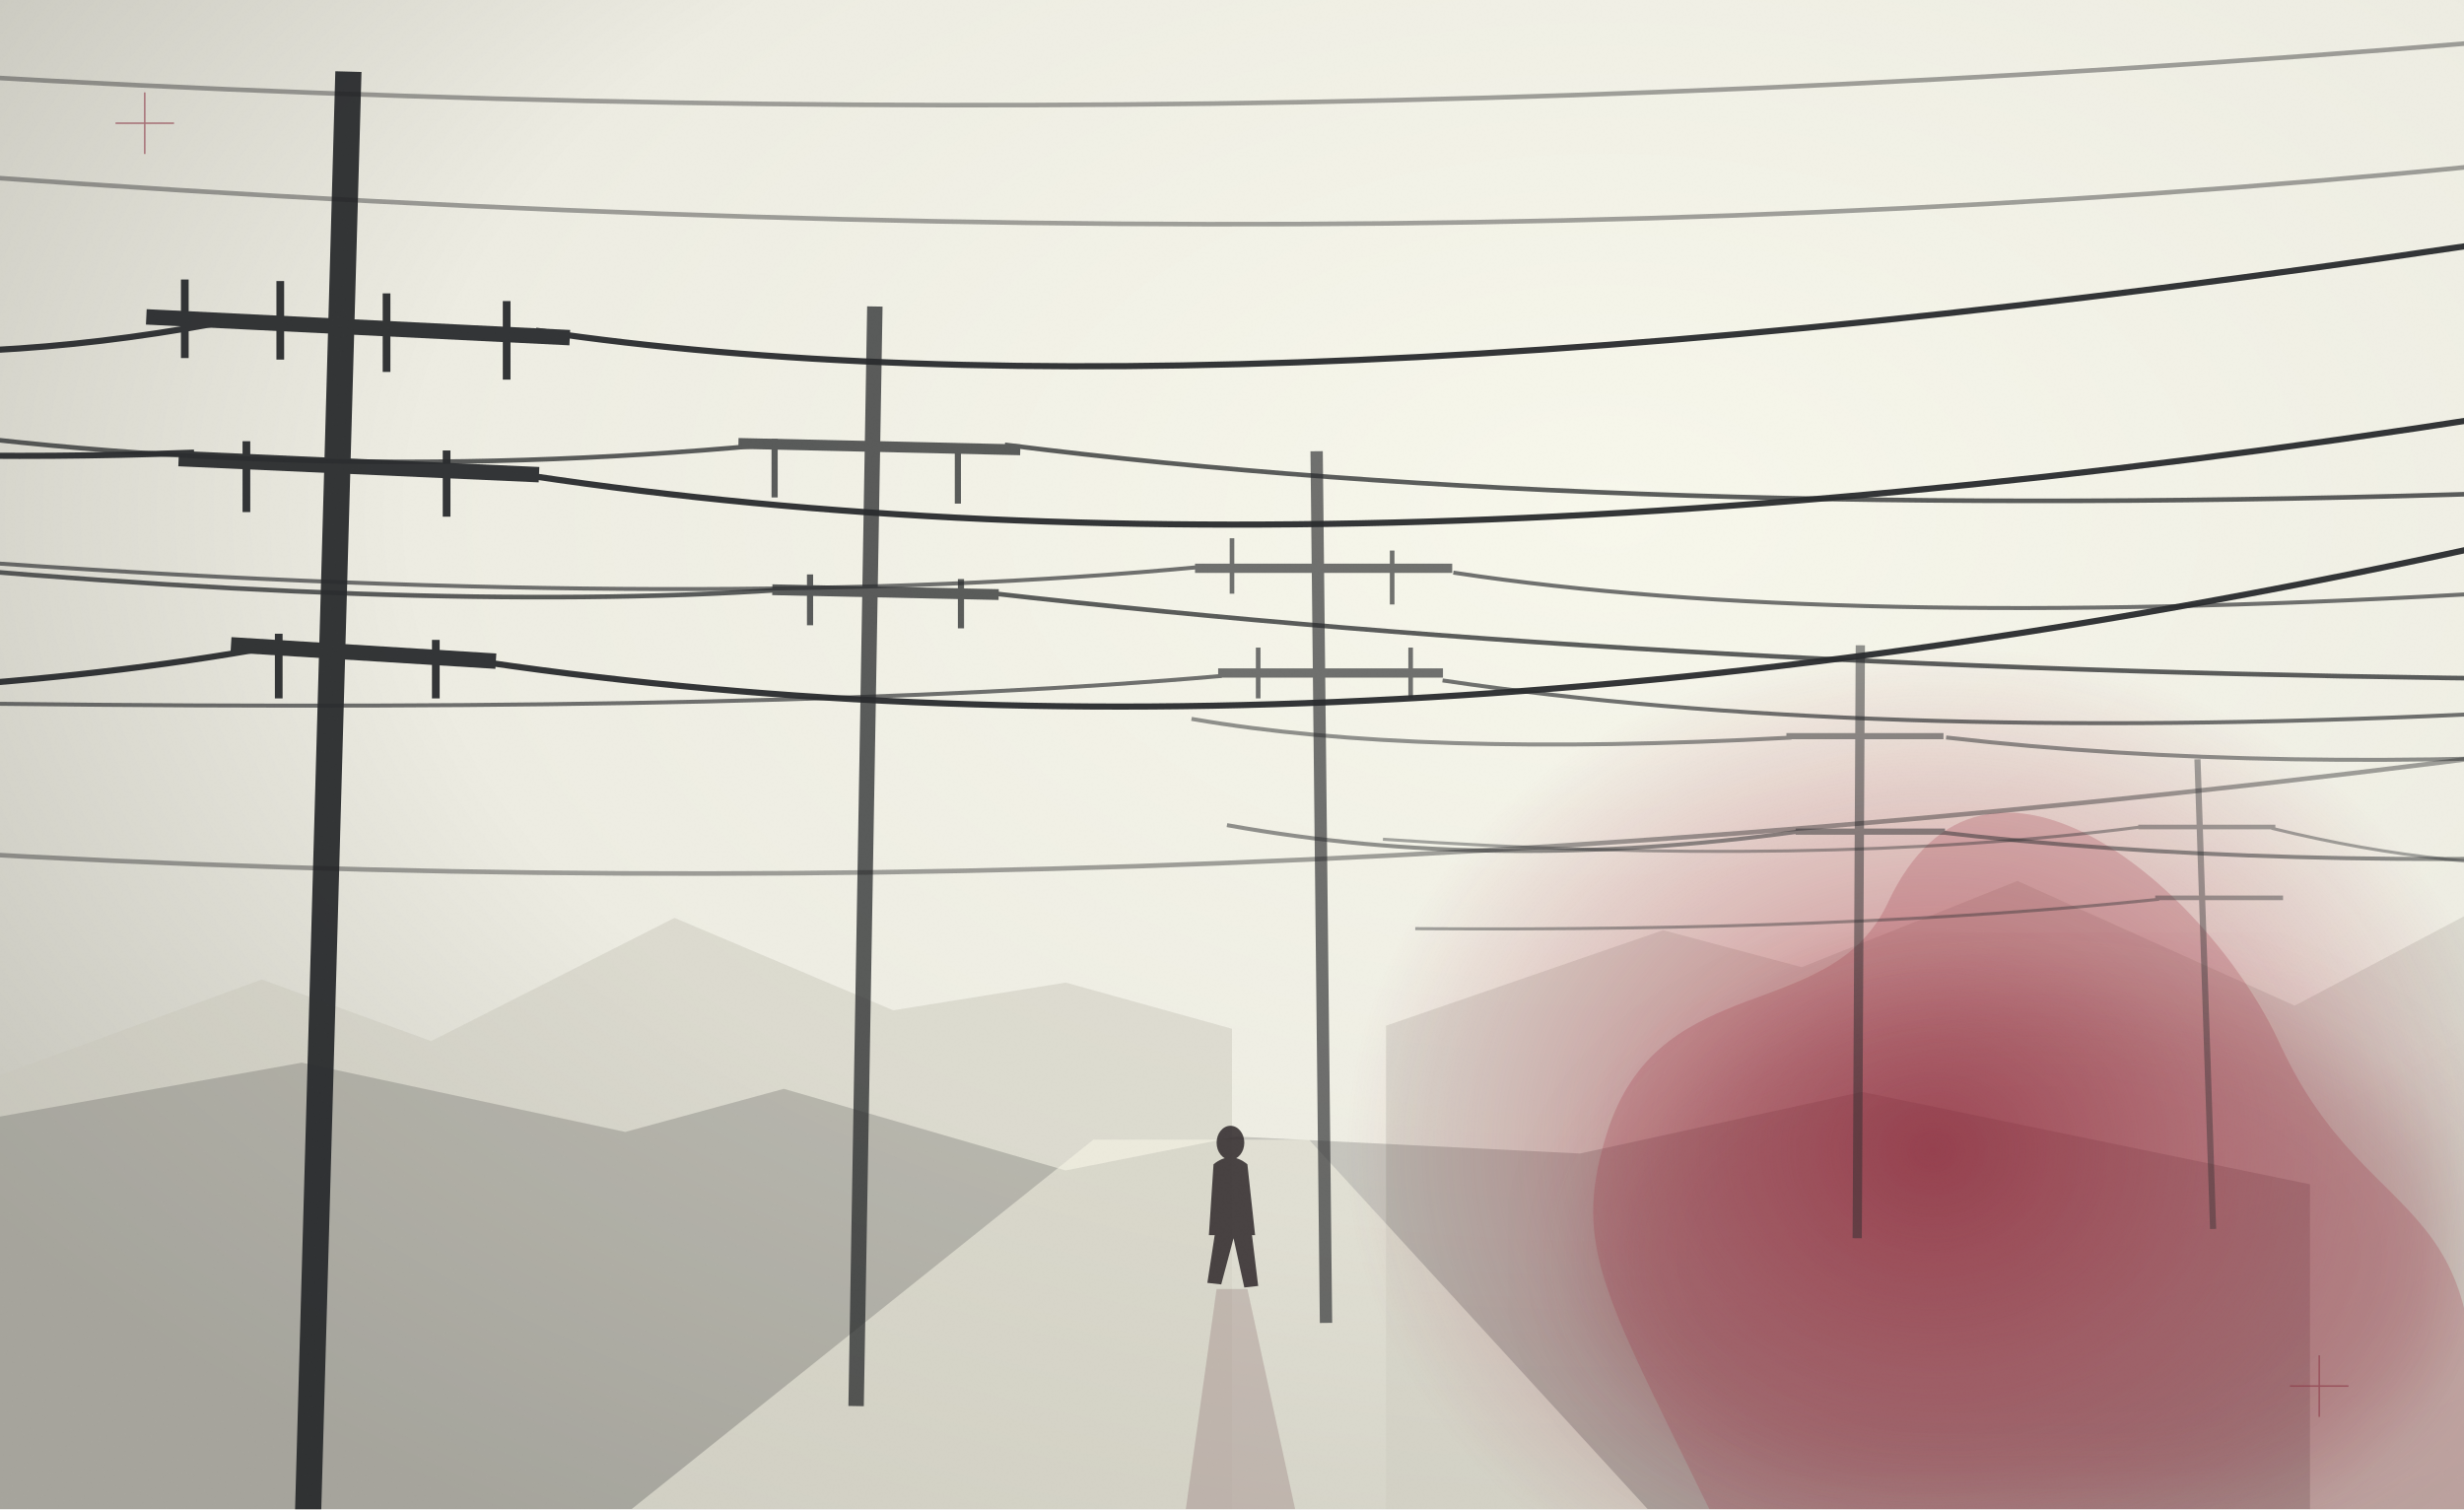
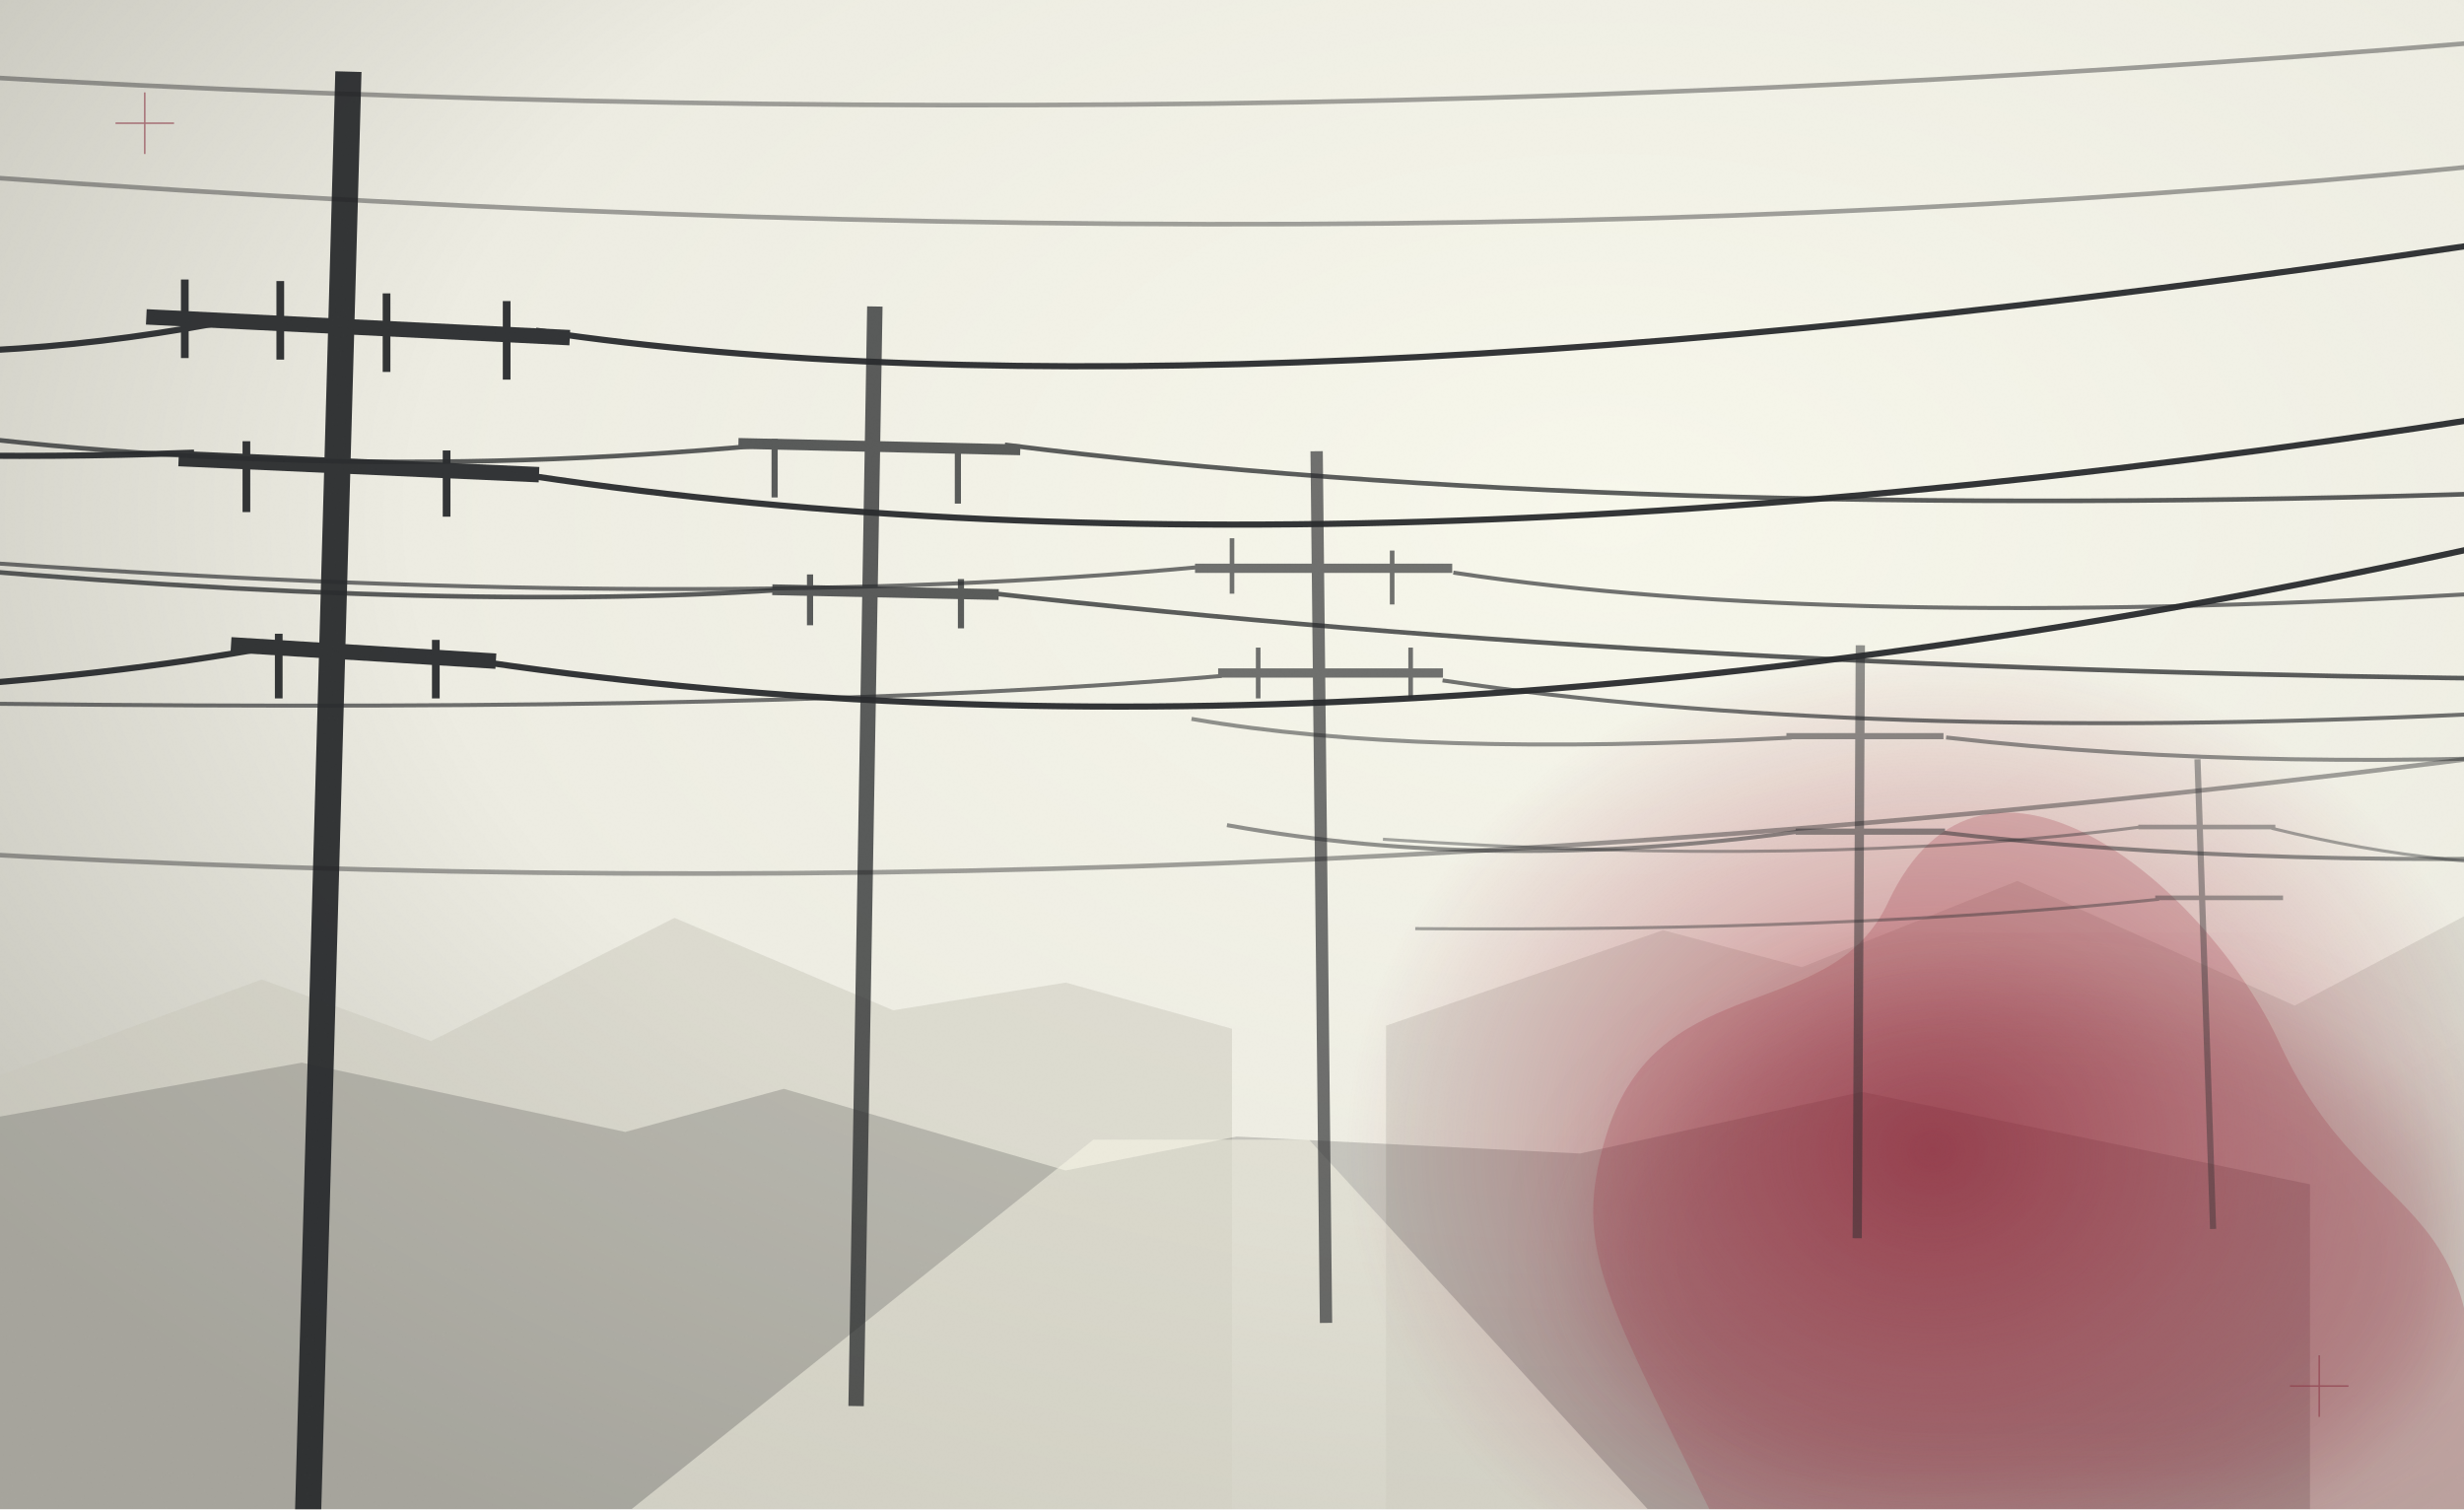
<svg xmlns="http://www.w3.org/2000/svg" viewBox="0 0 1600 980" fill="none" preserveAspectRatio="xMidYMid slice">
  <defs>
    <radialGradient id="sky" cx=".65" cy=".34" r=".8">
      <stop stop-color="#f7f7eb" />
      <stop offset=".6" stop-color="#edece2" />
      <stop offset="1" stop-color="#c3c2b9" />
    </radialGradient>
    <radialGradient id="stain">
      <stop stop-color="#92273a" stop-opacity=".7" />
      <stop offset=".47" stop-color="#a42a3d" stop-opacity=".33" />
      <stop offset="1" stop-color="#95273e" stop-opacity="0" />
    </radialGradient>
    <linearGradient id="distance" x1="0" y1="0" x2="0" y2="1">
      <stop stop-color="#60615f" stop-opacity=".0" />
      <stop offset="1" stop-color="#29292c" stop-opacity=".6" />
    </linearGradient>
    <filter id="grain">
      <feTurbulence baseFrequency=".6" numOctaves="3" seed="19" stitchTiles="stitch" type="fractalNoise" />
      <feColorMatrix type="saturate" values="0" />
      <feComponentTransfer>
        <feFuncA type="linear" slope=".14" />
      </feComponentTransfer>
    </filter>
    <filter id="blur">
      <feGaussianBlur stdDeviation="30" />
    </filter>
  </defs>
  <path fill="url(#sky)" d="M0 0h1600v980H0z" />
  <path fill="#c9c7bb" opacity=".48" d="M0 698 170 636 280 676 438 596 580 656 692 638 800 668 800 980H0z" />
  <path fill="#bbb9ae" opacity=".40" d="M900 666 1080 604 1170 628 1310 572 1490 653 1600 595v385H900z" />
  <path fill="#2c2b2c" opacity=".21" d="M0 725 196 690l210 45 103-28 183 53 111-22 223 11 183-40 291 60v211H0z" />
  <path fill="#fbf9e9" opacity=".5" d="m710 740 140 0 220 240H410z" />
  <ellipse cx="1255" cy="747" rx="380" ry="330" fill="url(#stain)" />
  <ellipse cx="1318" cy="816" rx="282" ry="175" fill="#772033" opacity=".22" filter="url(#blur)" />
  <path fill="#9c2b3d" opacity=".23" d="M1110 980c-71-145-90-173-65-249 36-102 144-66 181-145 63-135 210-7 255 93 60 129 149 87 119 301z" />
  <g stroke="#292b2d" stroke-linecap="square" stroke-linejoin="miter">
    <g opacity=".95">
      <path d="M226 55 199 1020" stroke-width="17" />
      <path d="M100 206 365 219M121 298 345 308M155 419 317 429" stroke-width="10" />
      <path d="M120 184v46M182 185v46M251 193v46M329 198v46M160 289v41M290 295v38M181 414v37M283 418v33" stroke-width="5" />
      <path d="M140 210 Q-160 265-390 158M350 215 Q788 280 1600 160M124 294 Q-240 307-505 236M345 309 Q903 393 1720 254M165 422 Q-55 460-355 450M315 430 Q889 514 1620 353" stroke-width="4" />
    </g>
    <g opacity=".76">
      <path d="M568 204 556 908" stroke-width="10" />
      <path d="M483 288 659 292M505 383 645 386" stroke-width="7" />
      <path d="M503 287v34M622 290v35M526 375v29M624 378v28" stroke-width="4" />
      <path d="M496 289 Q184 318-120 270M654 289 Q1050 339 1630 320M507 383 Q269 399-120 361M642 385 Q1090 436 1660 441" stroke-width="3" />
    </g>
    <g opacity=".66">
      <path d="M855 297 861 855" stroke-width="8" />
      <path d="M779 369h161M794 437h140" stroke-width="6" />
      <path d="M800 351v33M904 359v32M817 422v30M916 422v30" stroke-width="3" />
      <path d="M781 368Q465 398 0 366M945 372Q1190 409 1600 386M792 439Q520 463 0 457M938 442Q1207 482 1600 464" stroke-width="2.6" />
    </g>
    <g opacity=".50">
      <path d="M1208 422 1206 801" stroke-width="6" />
      <path d="M1162 478h98M1168 540h93" stroke-width="4" />
      <path d="M1162 479Q920 492 775 467M1265 479Q1474 503 1740 487M1168 540Q970 567 798 536M1256 540Q1474 566 1760 554" stroke-width="2.6" />
    </g>
    <g opacity=".4">
      <path d="M1427 495 1437 796" stroke-width="4" />
      <path d="M1390 537h86M1401 583h80" stroke-width="3" />
      <path d="M1390 537Q1178 564 899 545M1476 538Q1590 566 1700 562M1401 584Q1200 605 920 603" stroke-width="2" />
    </g>
  </g>
  <g stroke="#202123" stroke-width="3" opacity=".4">
    <path d="M-140 42Q780 105 1730 17" />
    <path d="M-140 105Q900 190 1710 97" />
    <path d="M-90 550Q780 606 1700 480" />
  </g>
-   <g transform="translate(799 742)" fill="#312b2d" opacity=".87">
-     <ellipse cx="0" cy="0" rx="9" ry="11" />
-     <path d="M-11 14Q0 5 11 14L16 60H-14z" />
-     <path d="M-9 52 -15 91 -6 92 2 62 9 94 18 93 13 52z" />
-   </g>
-   <path d="M790 837 770 980h71l-31-143" fill="#5a2933" opacity=".19" />
  <path fill="#11181b" opacity=".075" filter="url(#grain)" d="M0 0h1600v980H0z" />
  <g stroke="#8d3c4a" stroke-width="1" opacity=".65">
    <path d="M75 80h38M94 60v40M1525 900h-38M1506 880v40" />
  </g>
</svg>
